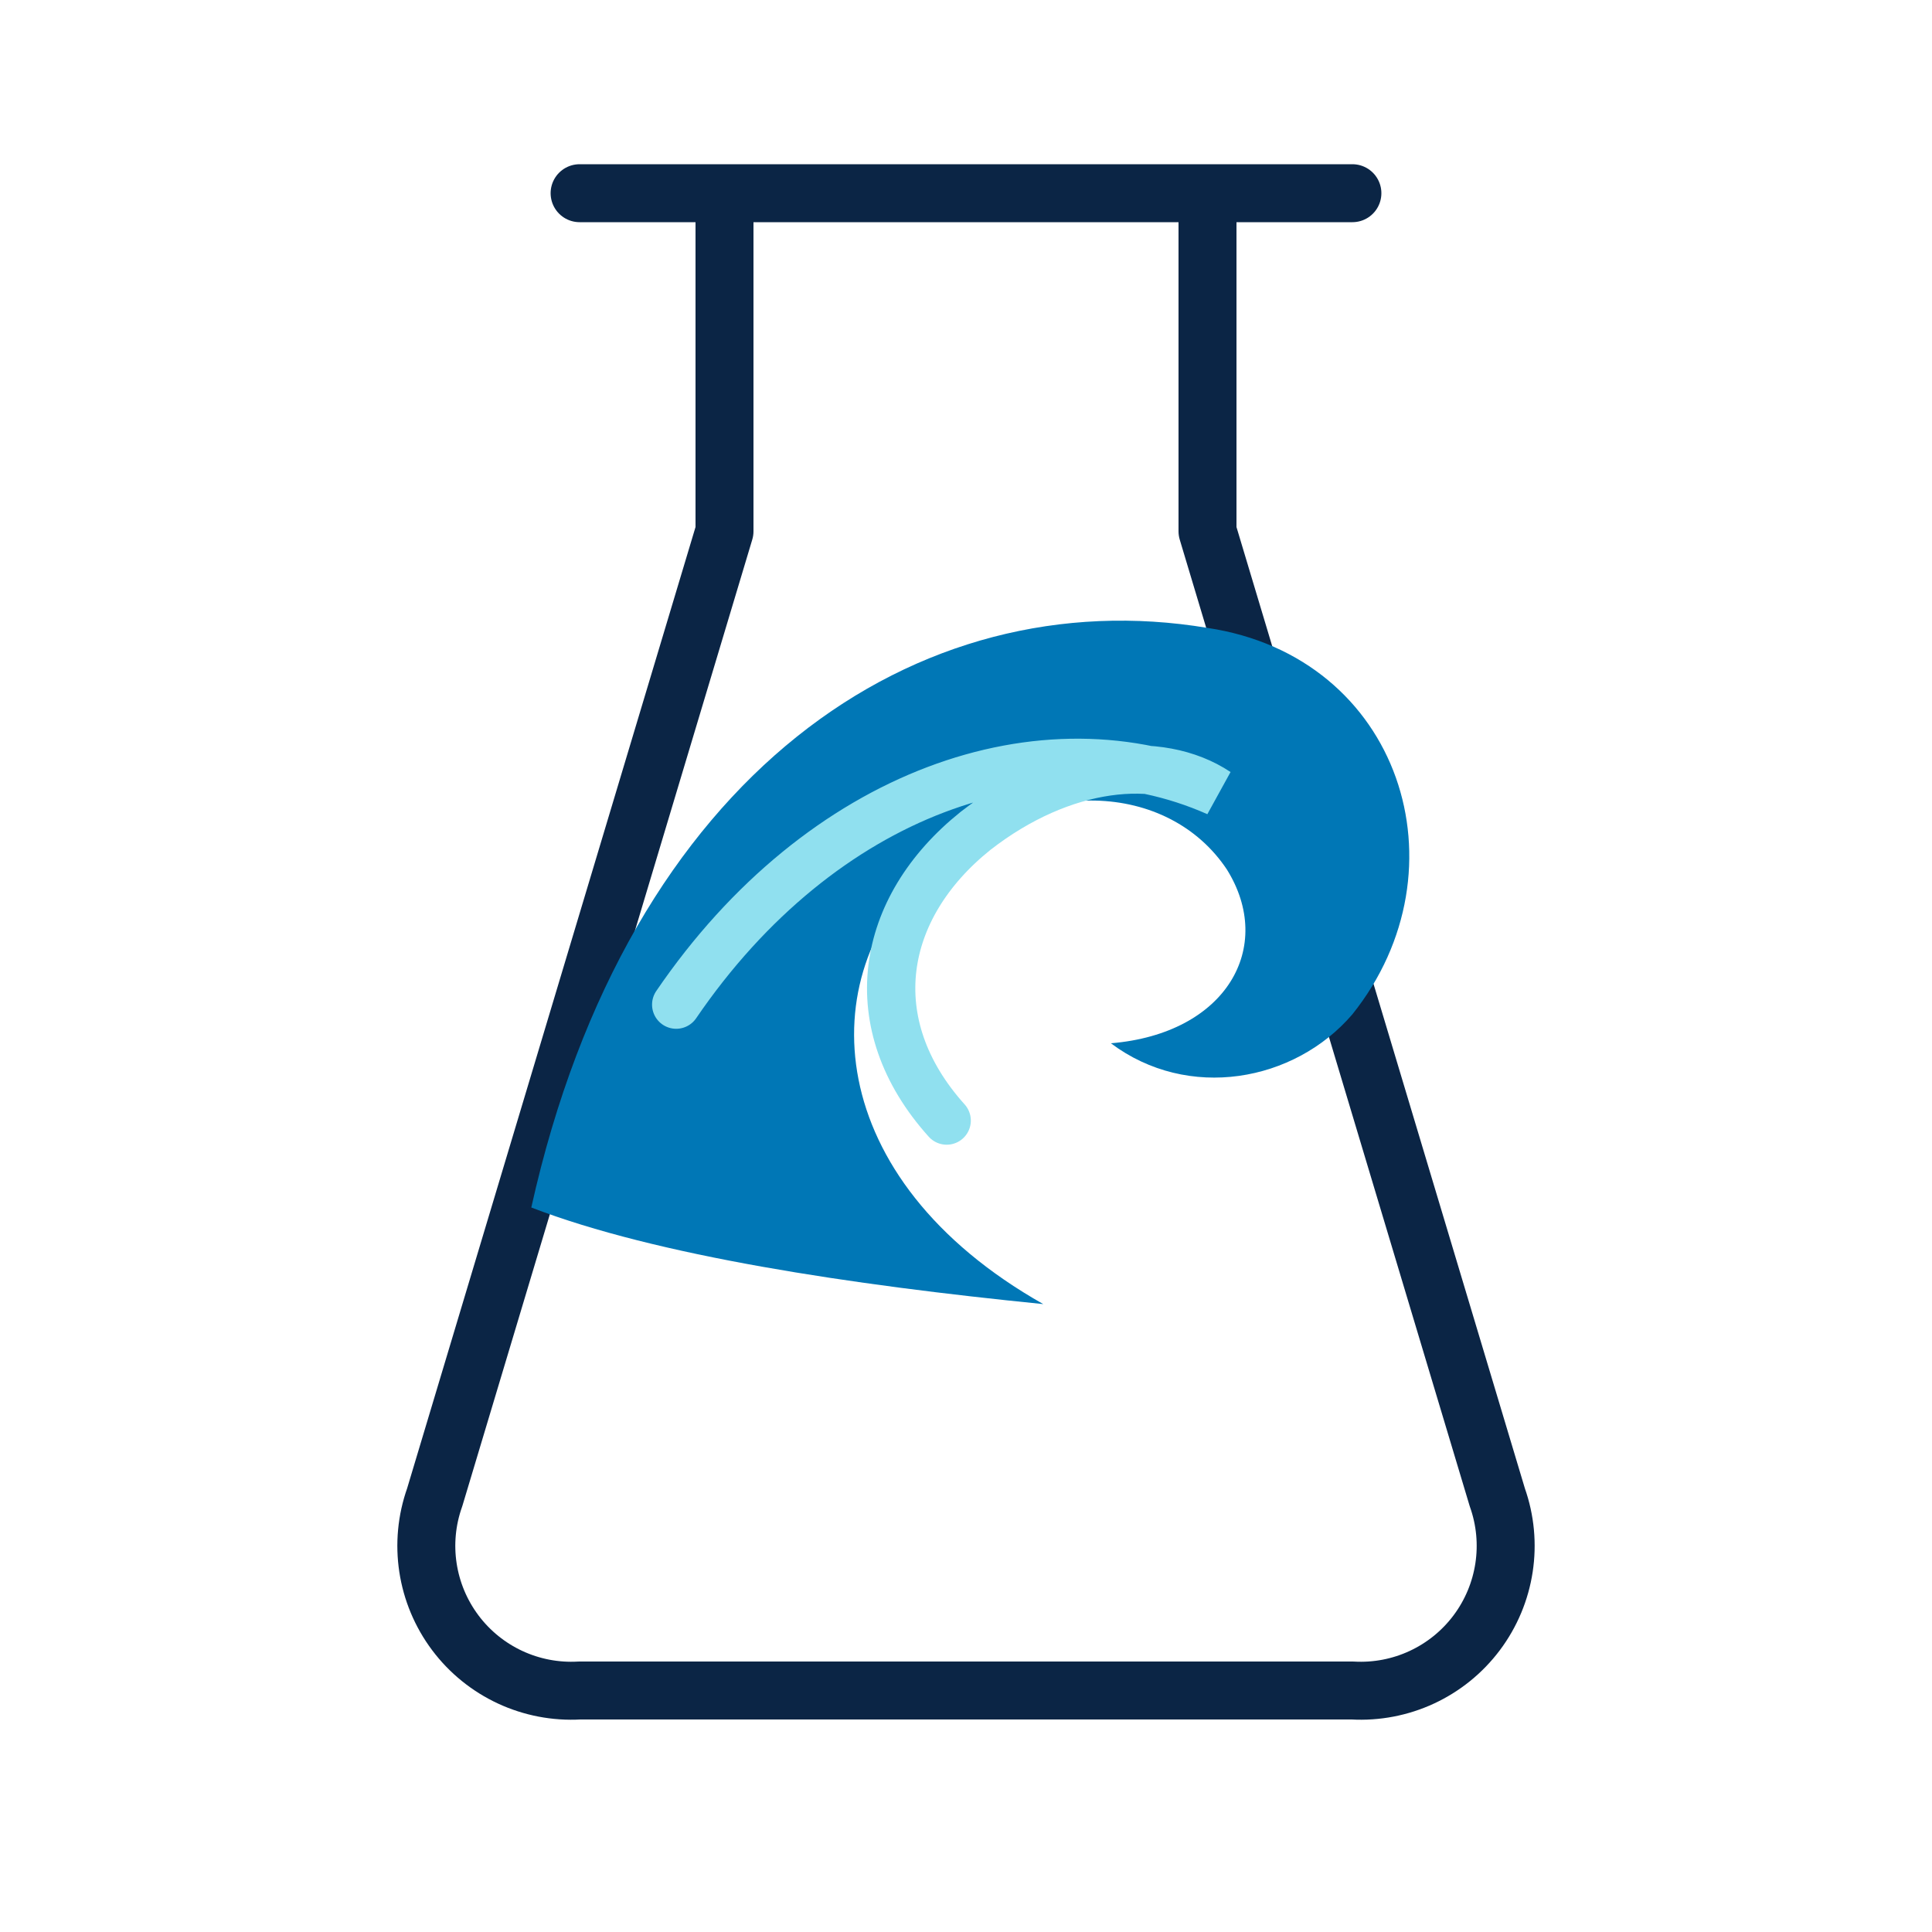
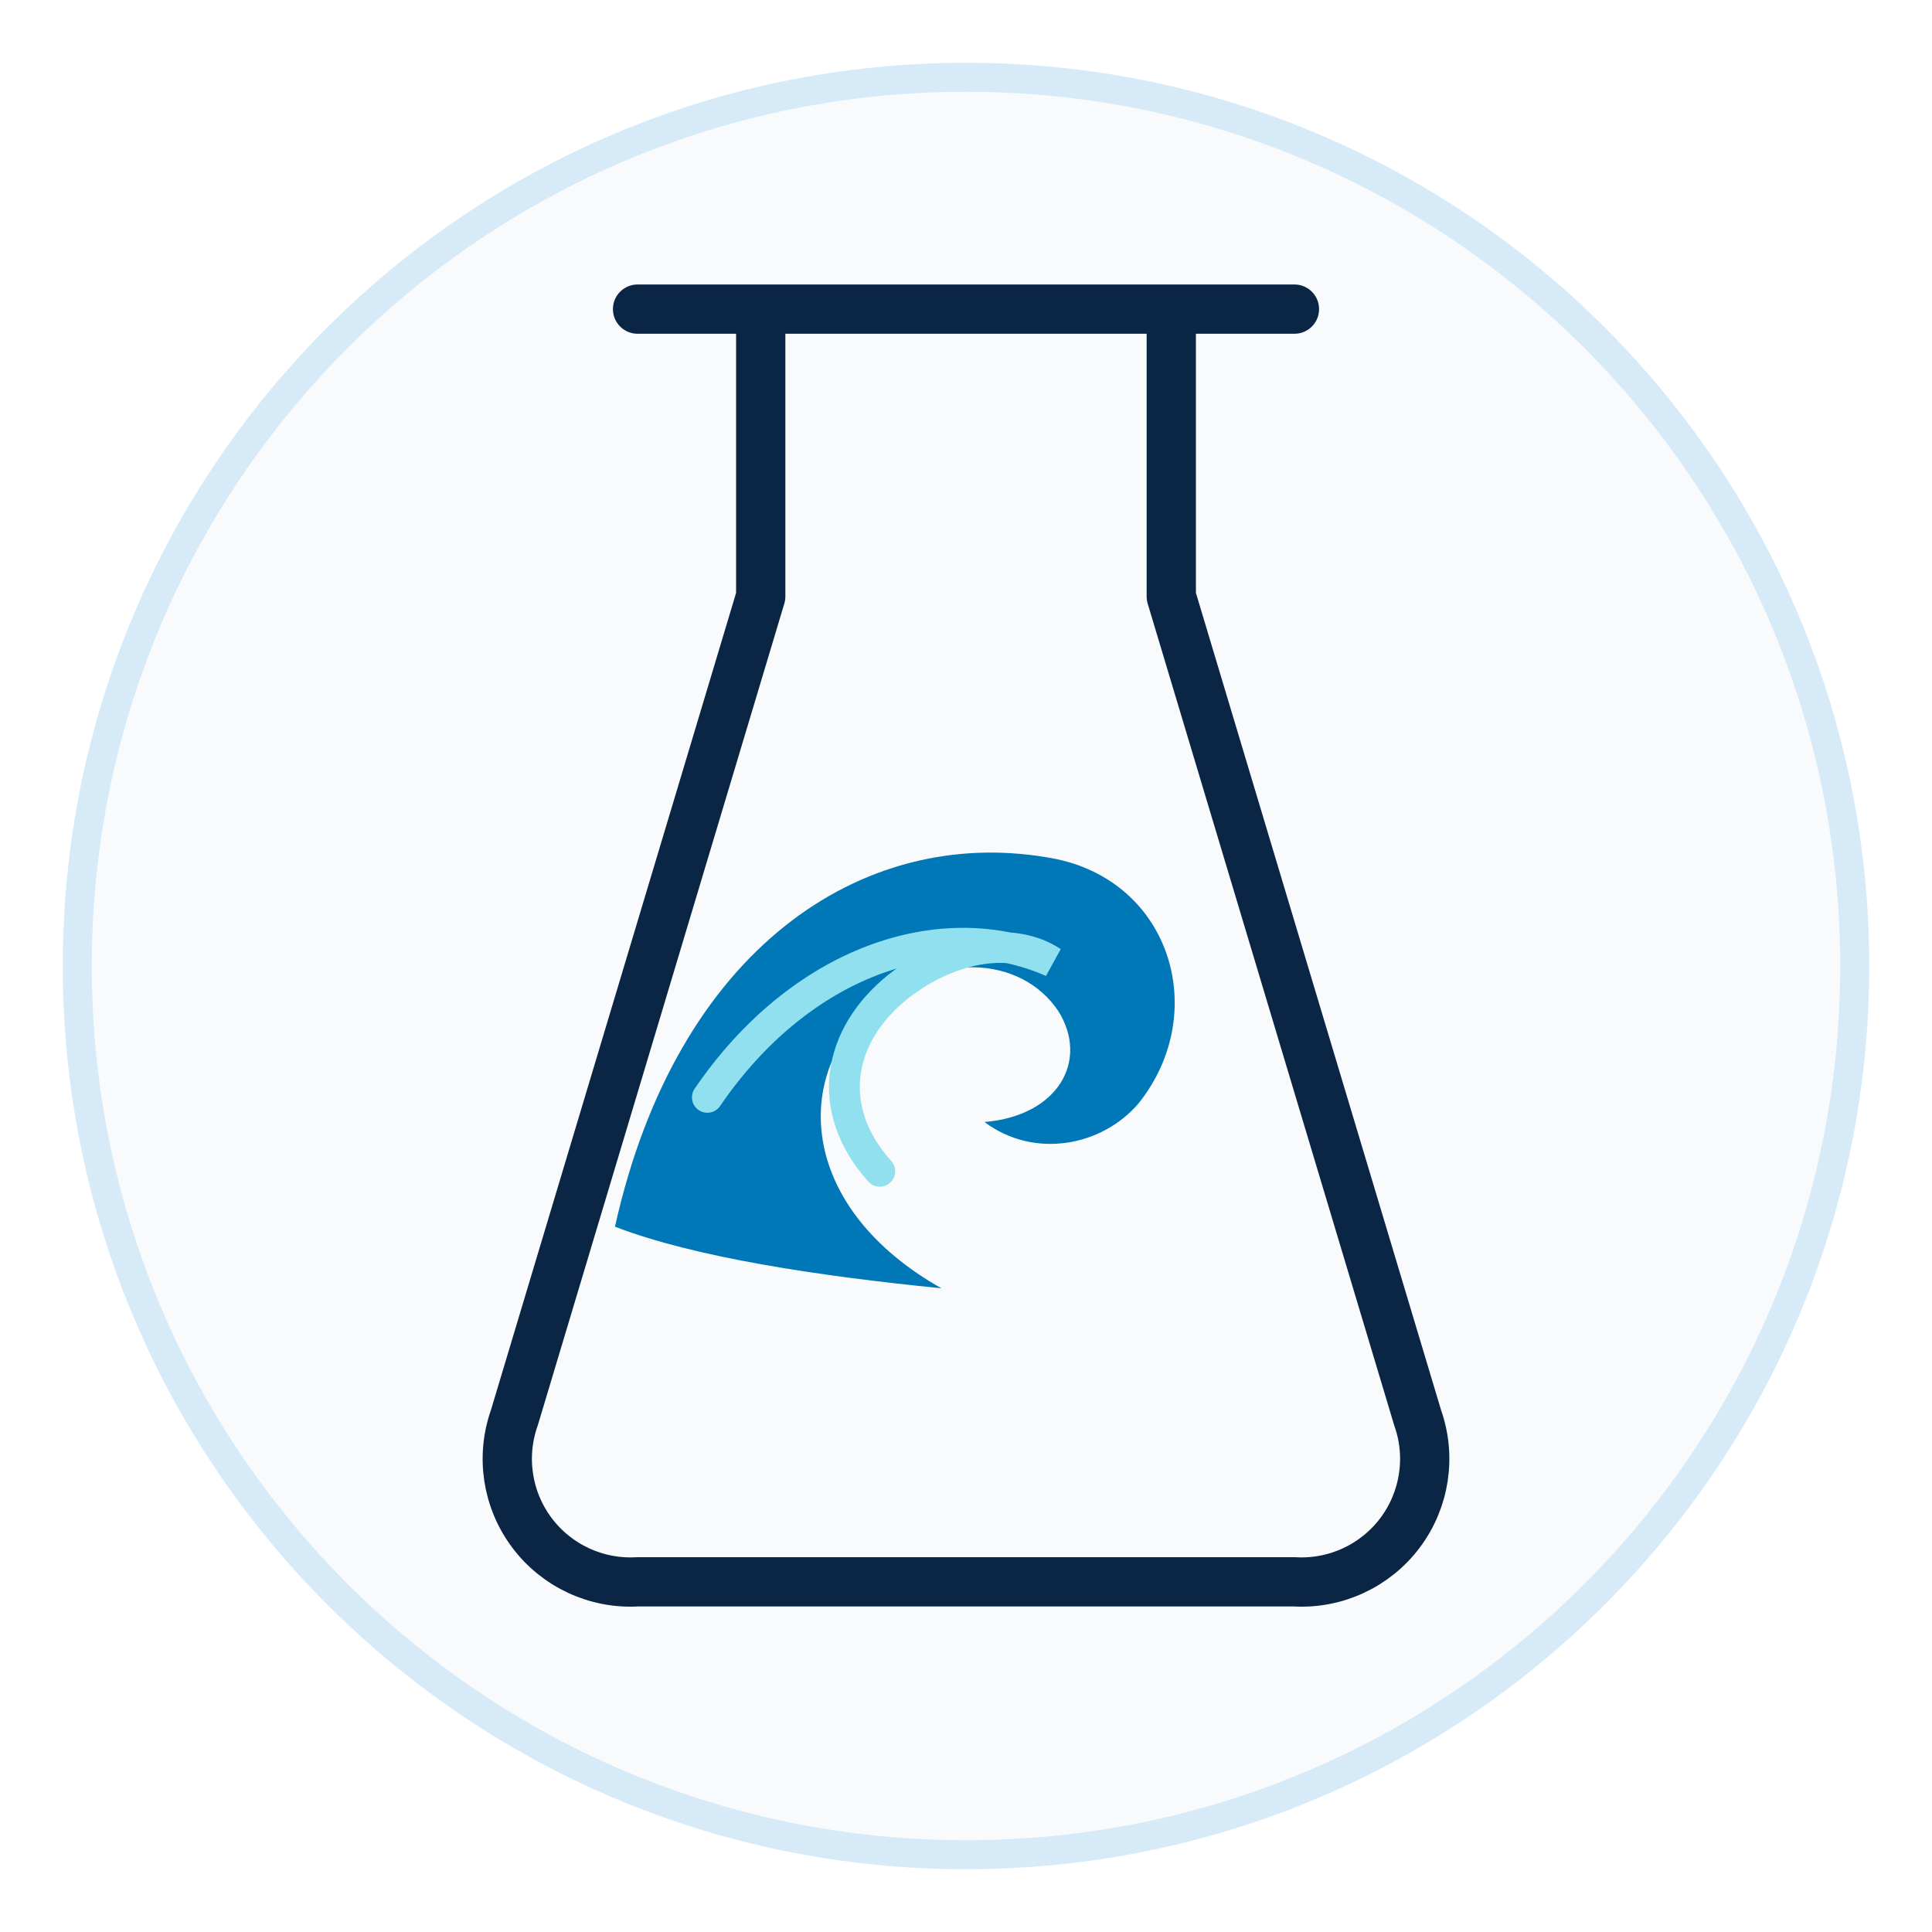
<svg xmlns="http://www.w3.org/2000/svg" viewBox="0 0 200 200">
-   <path d="M60 20            H140            M75 20            V55            L45 155            A15 15 0 0 0 60 175            H140            A15 15 0 0 0 155 155            L125 55            V20" fill="none" stroke="#0B2545" stroke-width="6" stroke-linecap="round" stroke-linejoin="round" />
-   <path d="M55 125            C65 80, 95 60, 125 65            C145 68, 152 90, 140 105            C134 112, 123 114, 115 108            C127 107, 132 98, 127 90            C121 81, 107 80, 96 90            C84 101, 85 122, 108 135            C88 133, 68 130, 55 125 Z" fill="#0077B6" />
-   <path d="M70 104            C85 82, 108 74, 126 82            C120 78, 110 79, 101 86            C91 94, 89 106, 98 116" fill="none" stroke="#90E0EF" stroke-width="5" stroke-linecap="round" />
+   <circle cx="100" cy="100" r="92" fill="#F8FAFC" stroke="#D6EAF8" stroke-width="3" />
+   <g transform="translate(15 15) scale(0.85)">
+     <path d="M60 20                H140                M75 20                V55                L45 155                A15 15 0 0 0 60 175                H140                A15 15 0 0 0 155 155                L125 55                V20" fill="none" stroke="#0B2545" stroke-width="6" stroke-linecap="round" stroke-linejoin="round" />
+     <g transform="translate(16 38) scale(0.75)">
+       <path d="M55 125                    C65 80, 95 60, 125 65                    C145 68, 152 90, 140 105                    C134 112, 123 114, 115 108                    C127 107, 132 98, 127 90                    C121 81, 107 80, 96 90                    C84 101, 85 122, 108 135                    C88 133, 68 130, 55 125 Z" fill="#0077B6" />
+       <path d="M70 104                    C85 82, 108 74, 126 82                    C120 78, 110 79, 101 86                    C91 94, 89 106, 98 116" fill="none" stroke="#90E0EF" stroke-width="5" stroke-linecap="round" />
+     </g>
+   </g>
</svg>
